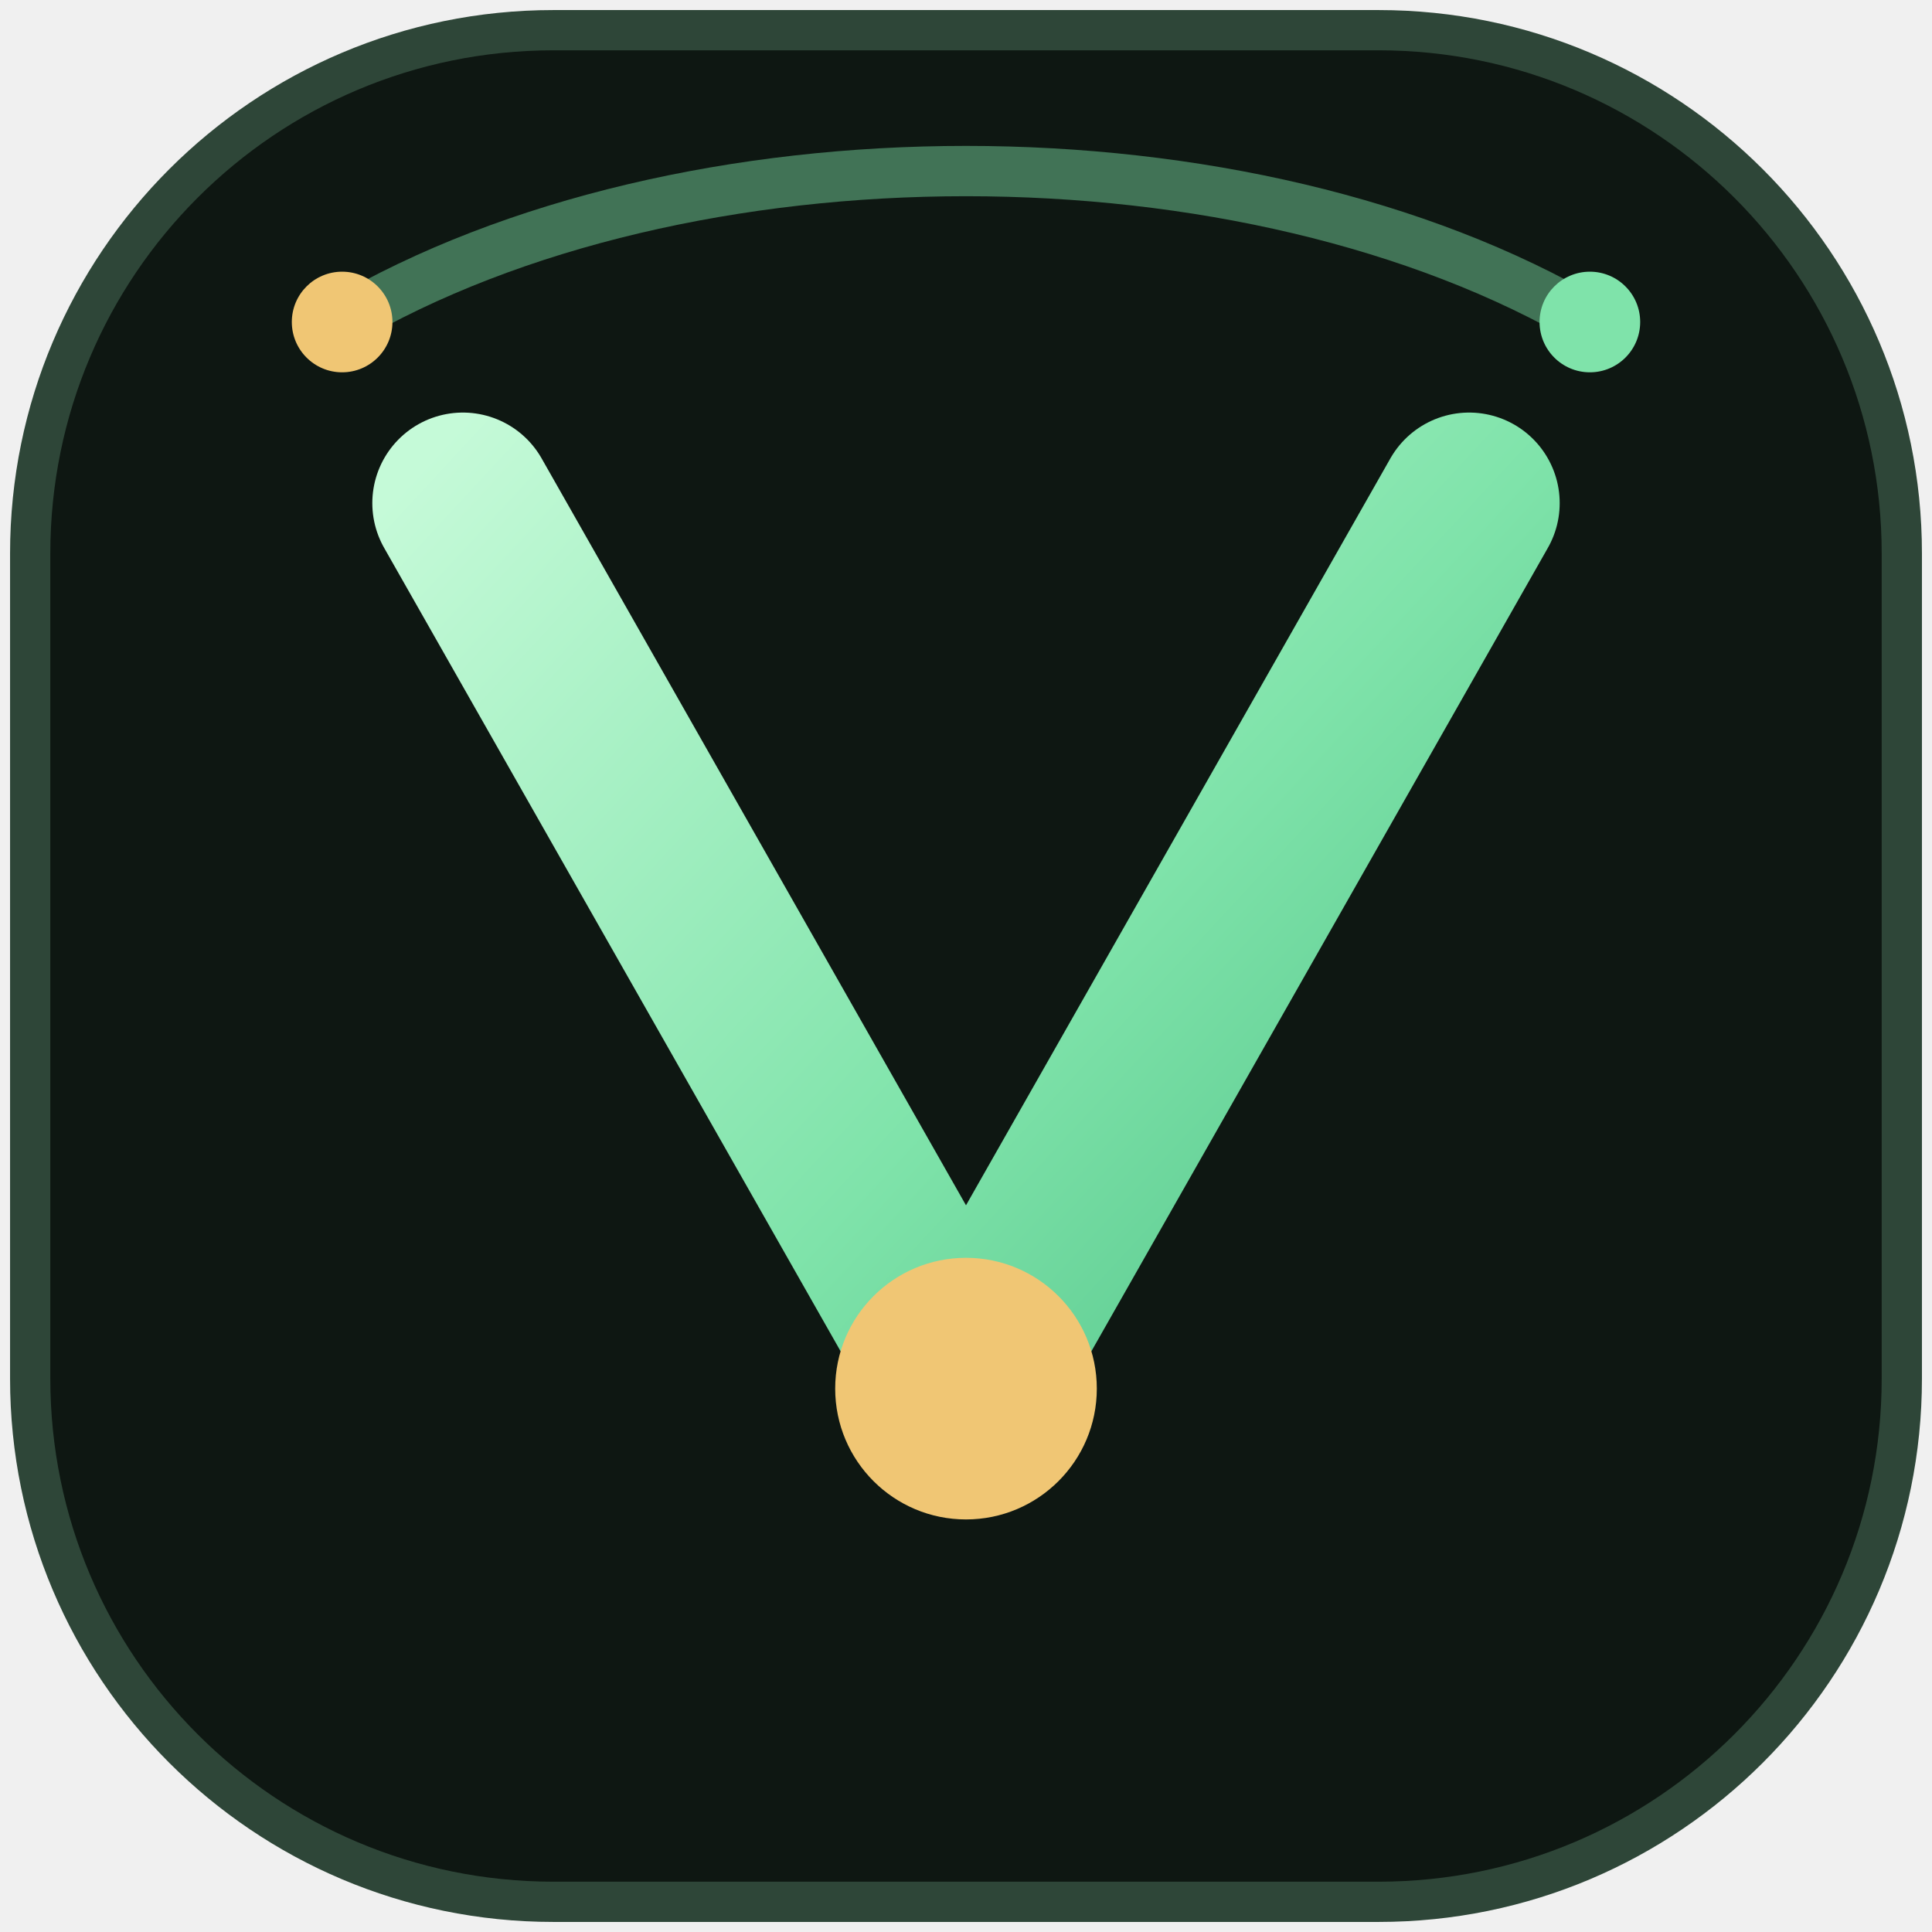
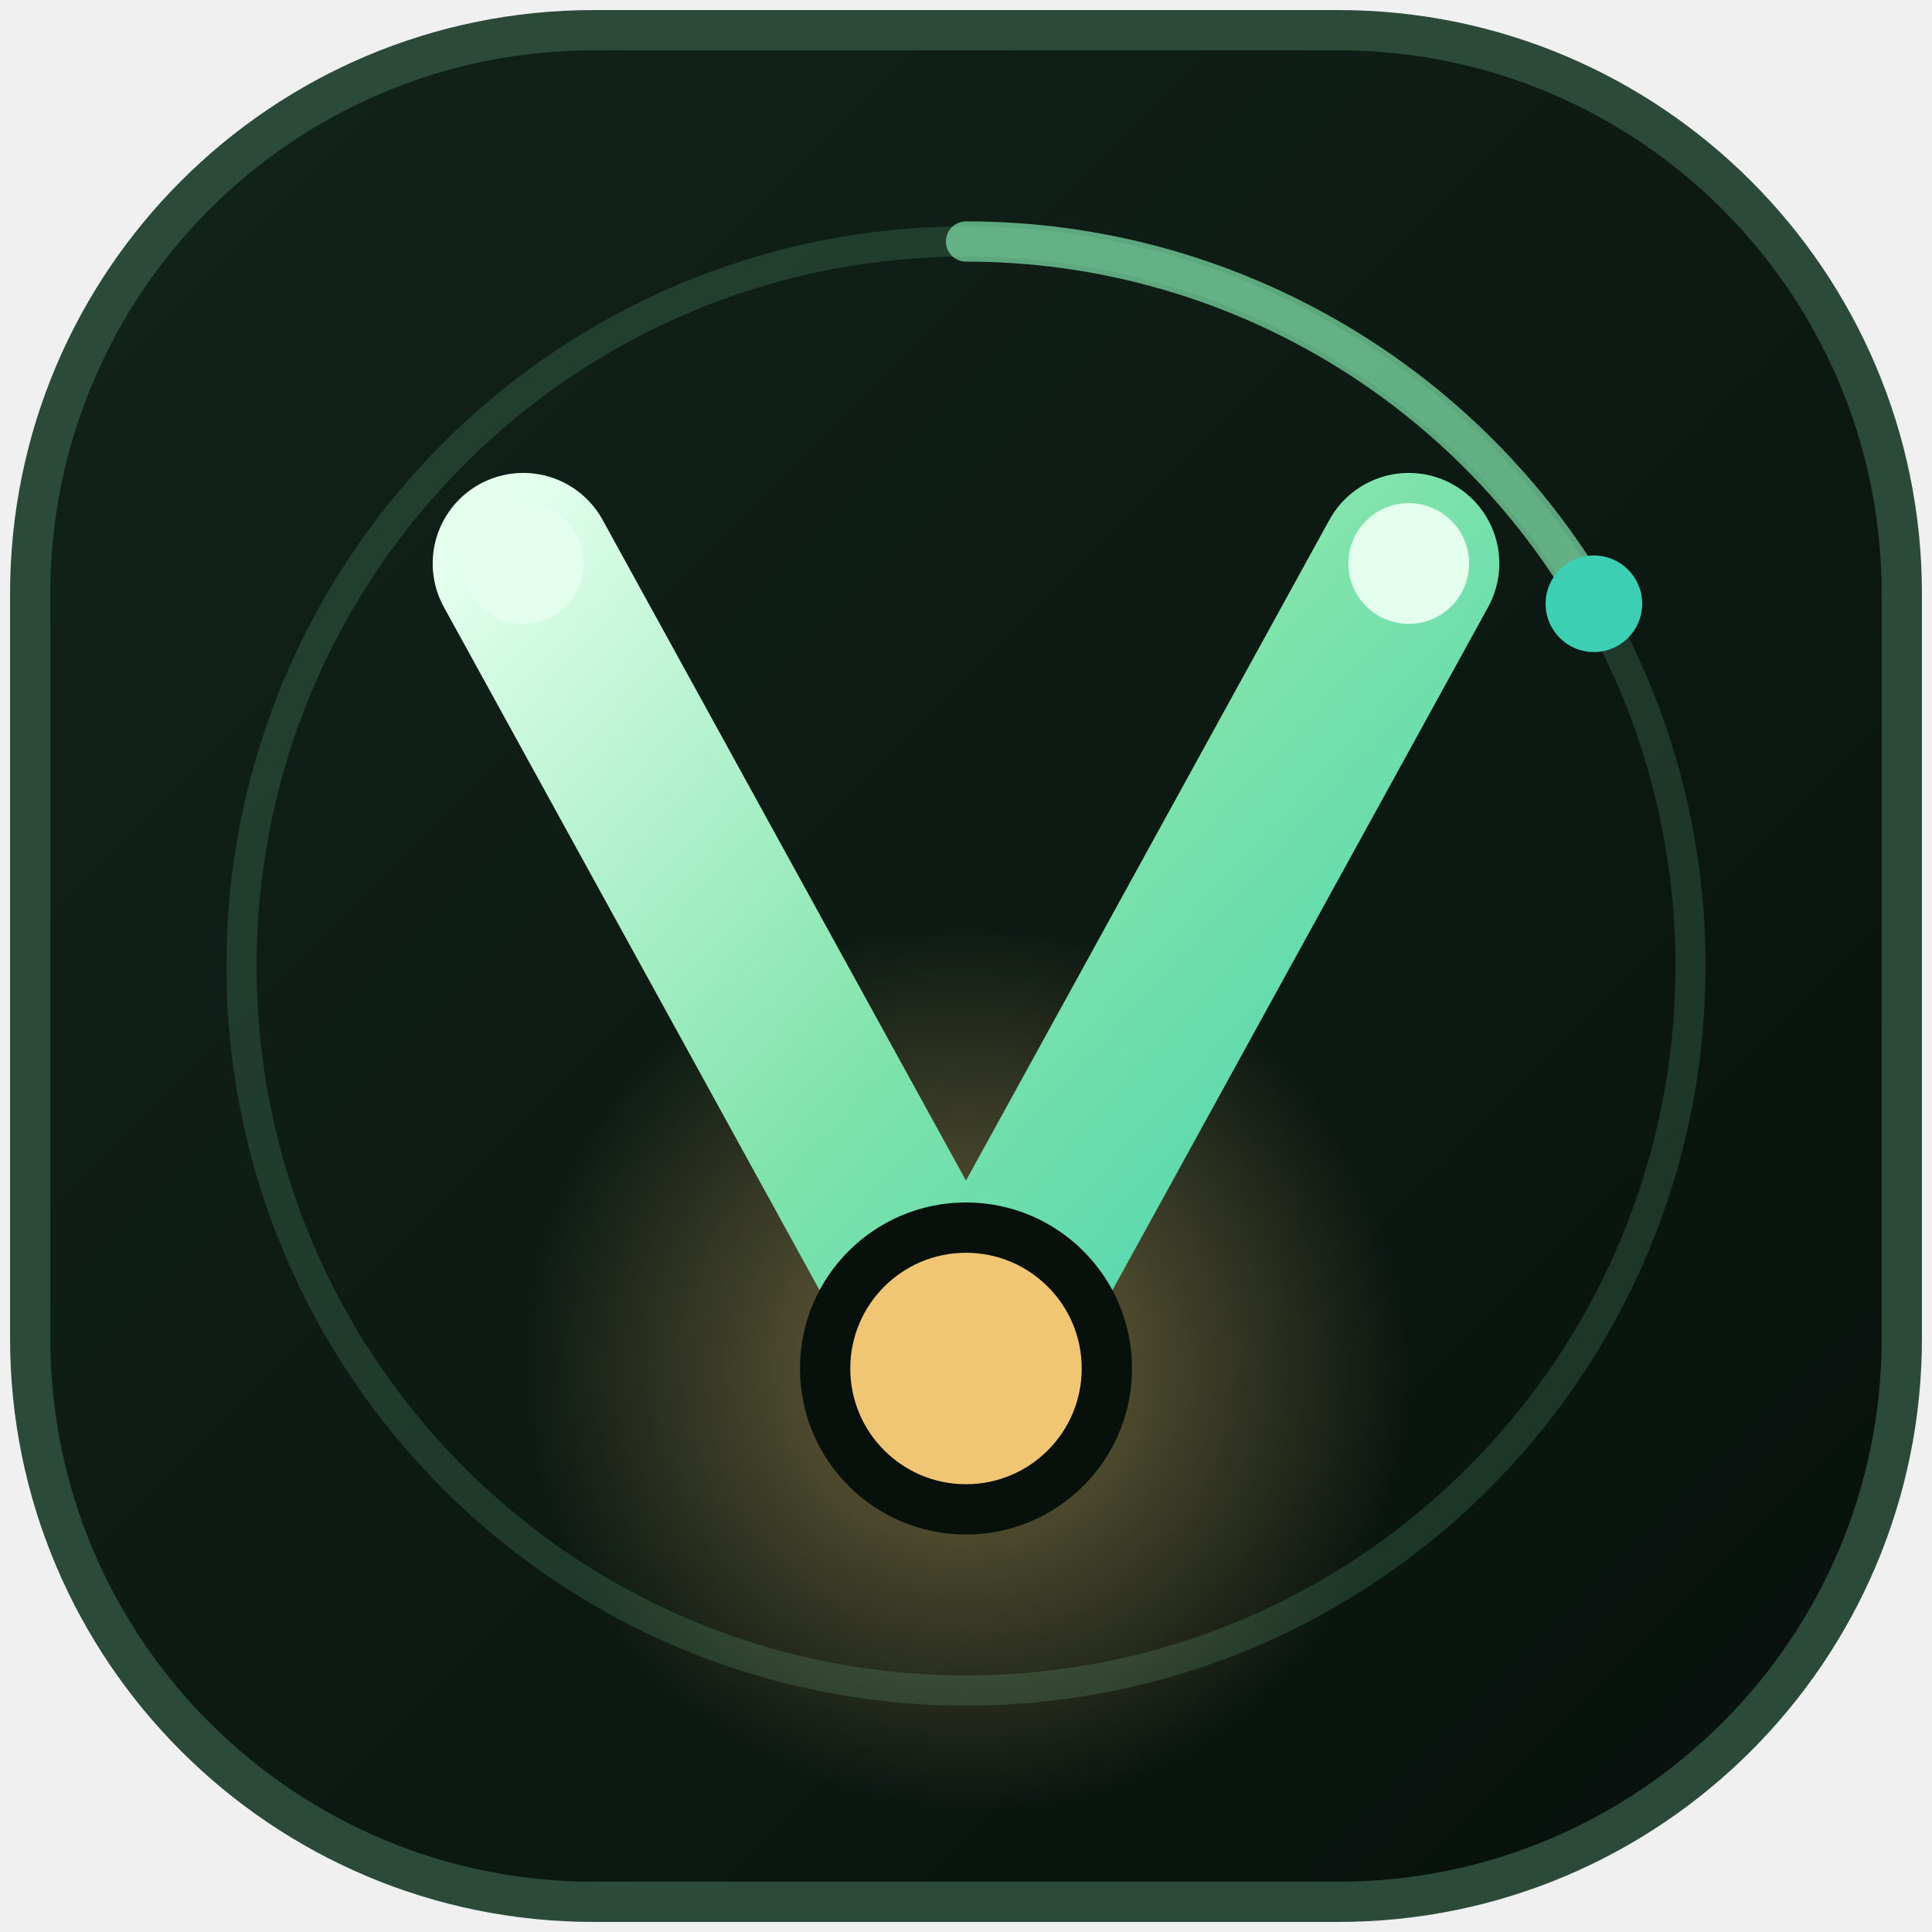
<svg xmlns="http://www.w3.org/2000/svg" viewBox="0 0 96 96" fill="none" role="img" aria-label="VALARIA Gateway">
  <defs>
-     <linearGradient id="vnode-a" x1="22" y1="22" x2="76" y2="72" gradientUnits="userSpaceOnUse">
-       <stop stop-color="#C5FAD8" />
-       <stop offset=".55" stop-color="#7FE3AA" />
-       <stop offset="1" stop-color="#48BD82" />
+     <linearGradient id="vg-tile" x1="0" y1="0" x2="96" y2="96" gradientUnits="userSpaceOnUse">
+       <stop stop-color="#12241B" />
+       <stop offset="1" stop-color="#08100C" />
    </linearGradient>
+     <linearGradient id="vg-stroke" x1="24" y1="26" x2="72" y2="70" gradientUnits="userSpaceOnUse">
+       <stop stop-color="#E4FFEE" />
+       <stop offset=".5" stop-color="#7FE3AA" />
+       <stop offset="1" stop-color="#3CCFB4" />
+     </linearGradient>
+     <radialGradient id="vg-glow" cx="48" cy="68" r="22" gradientUnits="userSpaceOnUse">
+       <stop stop-color="#F0C674" stop-opacity=".45" />
+       <stop offset="1" stop-color="#F0C674" stop-opacity="0" />
+     </radialGradient>
  </defs>
-   <rect x="1.5" y="1.5" width="93" height="93" rx="26" fill="#0E1712" stroke="#2E4638" stroke-width="2" />
-   <path d="M23 25 48 69 73 25" stroke="url(#vnode-a)" stroke-width="9" stroke-linecap="round" stroke-linejoin="round" />
-   <circle cx="48" cy="69" r="6.5" fill="#F0C674" />
-   <path d="M17 16c17-10 45-10 62 0" stroke="#7FE3AA" stroke-opacity=".45" stroke-width="2.5" stroke-linecap="round" />
-   <circle cx="17" cy="16" r="2.5" fill="#F0C674" />
-   <circle cx="79" cy="16" r="2.5" fill="#7FE3AA" />
+   <style>
+     .orbit { transform-origin: 48px 48px; animation: spin 16s linear infinite; }
+     .v { stroke-dasharray: 46; animation: draw 1s cubic-bezier(.2,.7,.2,1) both; }
+     .v-r { animation-delay: .12s; }
+     .pkt { stroke-dasharray: 7 80; stroke-dashoffset: 7; animation: flow 3.2s cubic-bezier(.5,0,.3,1) 1.1s infinite; }
+     .pkt-r { animation-delay: 1.9s; }
+     .src { animation: pop .5s cubic-bezier(.3,1.6,.5,1) both; transform-box: fill-box; transform-origin: center; }
+     .src-r { animation-delay: .1s; }
+     .core { transform-box: fill-box; transform-origin: center; animation: pop .55s cubic-bezier(.3,1.6,.5,1) .7s both, beat 3.2s ease-in-out 1.6s infinite; }
+     .halo { animation: halo 3.2s ease-in-out 1.6s infinite; }
+     @keyframes spin { to { transform: rotate(360deg); } }
+     @keyframes draw { from { stroke-dashoffset: 46; } to { stroke-dashoffset: 0; } }
+     @keyframes flow { 0% { stroke-dashoffset: 7; opacity: 0; } 12% { opacity: 1; } 55%, 100% { stroke-dashoffset: -46; opacity: 0; } }
+     @keyframes pop { from { transform: scale(0); } to { transform: scale(1); } }
+     @keyframes beat { 0%, 100% { transform: scale(1); } 50% { transform: scale(1.18); } }
+     @keyframes halo { 0%, 100% { opacity: .5; } 50% { opacity: 1; } }
+     @media (prefers-reduced-motion: reduce) {
+       * { animation: none !important; }
+       .pkt { display: none; }
+     }
+   </style>
+   <rect x="1.5" y="1.5" width="93" height="93" rx="28" fill="url(#vg-tile)" stroke="#2C4A3A" stroke-width="2" />
+   <g class="orbit">
+     <circle cx="48" cy="48" r="36" stroke="#7FE3AA" stroke-opacity=".16" stroke-width="1.5" />
+     <path d="M48 12a36 36 0 0 1 31.2 18" stroke="#7FE3AA" stroke-opacity=".7" stroke-width="2" stroke-linecap="round" />
+     <circle cx="79.2" cy="30" r="2.4" fill="#3CCFB4" />
+   </g>
+   <circle class="halo" cx="48" cy="68" r="22" fill="url(#vg-glow)" />
+   <path class="v" d="M26 28 48 68" stroke="url(#vg-stroke)" stroke-width="9" stroke-linecap="round" />
+   <path class="v v-r" d="M70 28 48 68" stroke="url(#vg-stroke)" stroke-width="9" stroke-linecap="round" />
+   <path class="pkt" d="M26 28 48 68" stroke="#FFFFFF" stroke-width="3.5" stroke-linecap="round" />
+   <path class="pkt pkt-r" d="M70 28 48 68" stroke="#FFFFFF" stroke-width="3.5" stroke-linecap="round" />
+   <circle class="src" cx="26" cy="28" r="3" fill="#E4FFEE" />
+   <circle class="src src-r" cx="70" cy="28" r="3" fill="#E4FFEE" />
+   <circle class="core" cx="48" cy="68" r="7" fill="#F0C674" stroke="#08100C" stroke-width="2.5" />
</svg>
